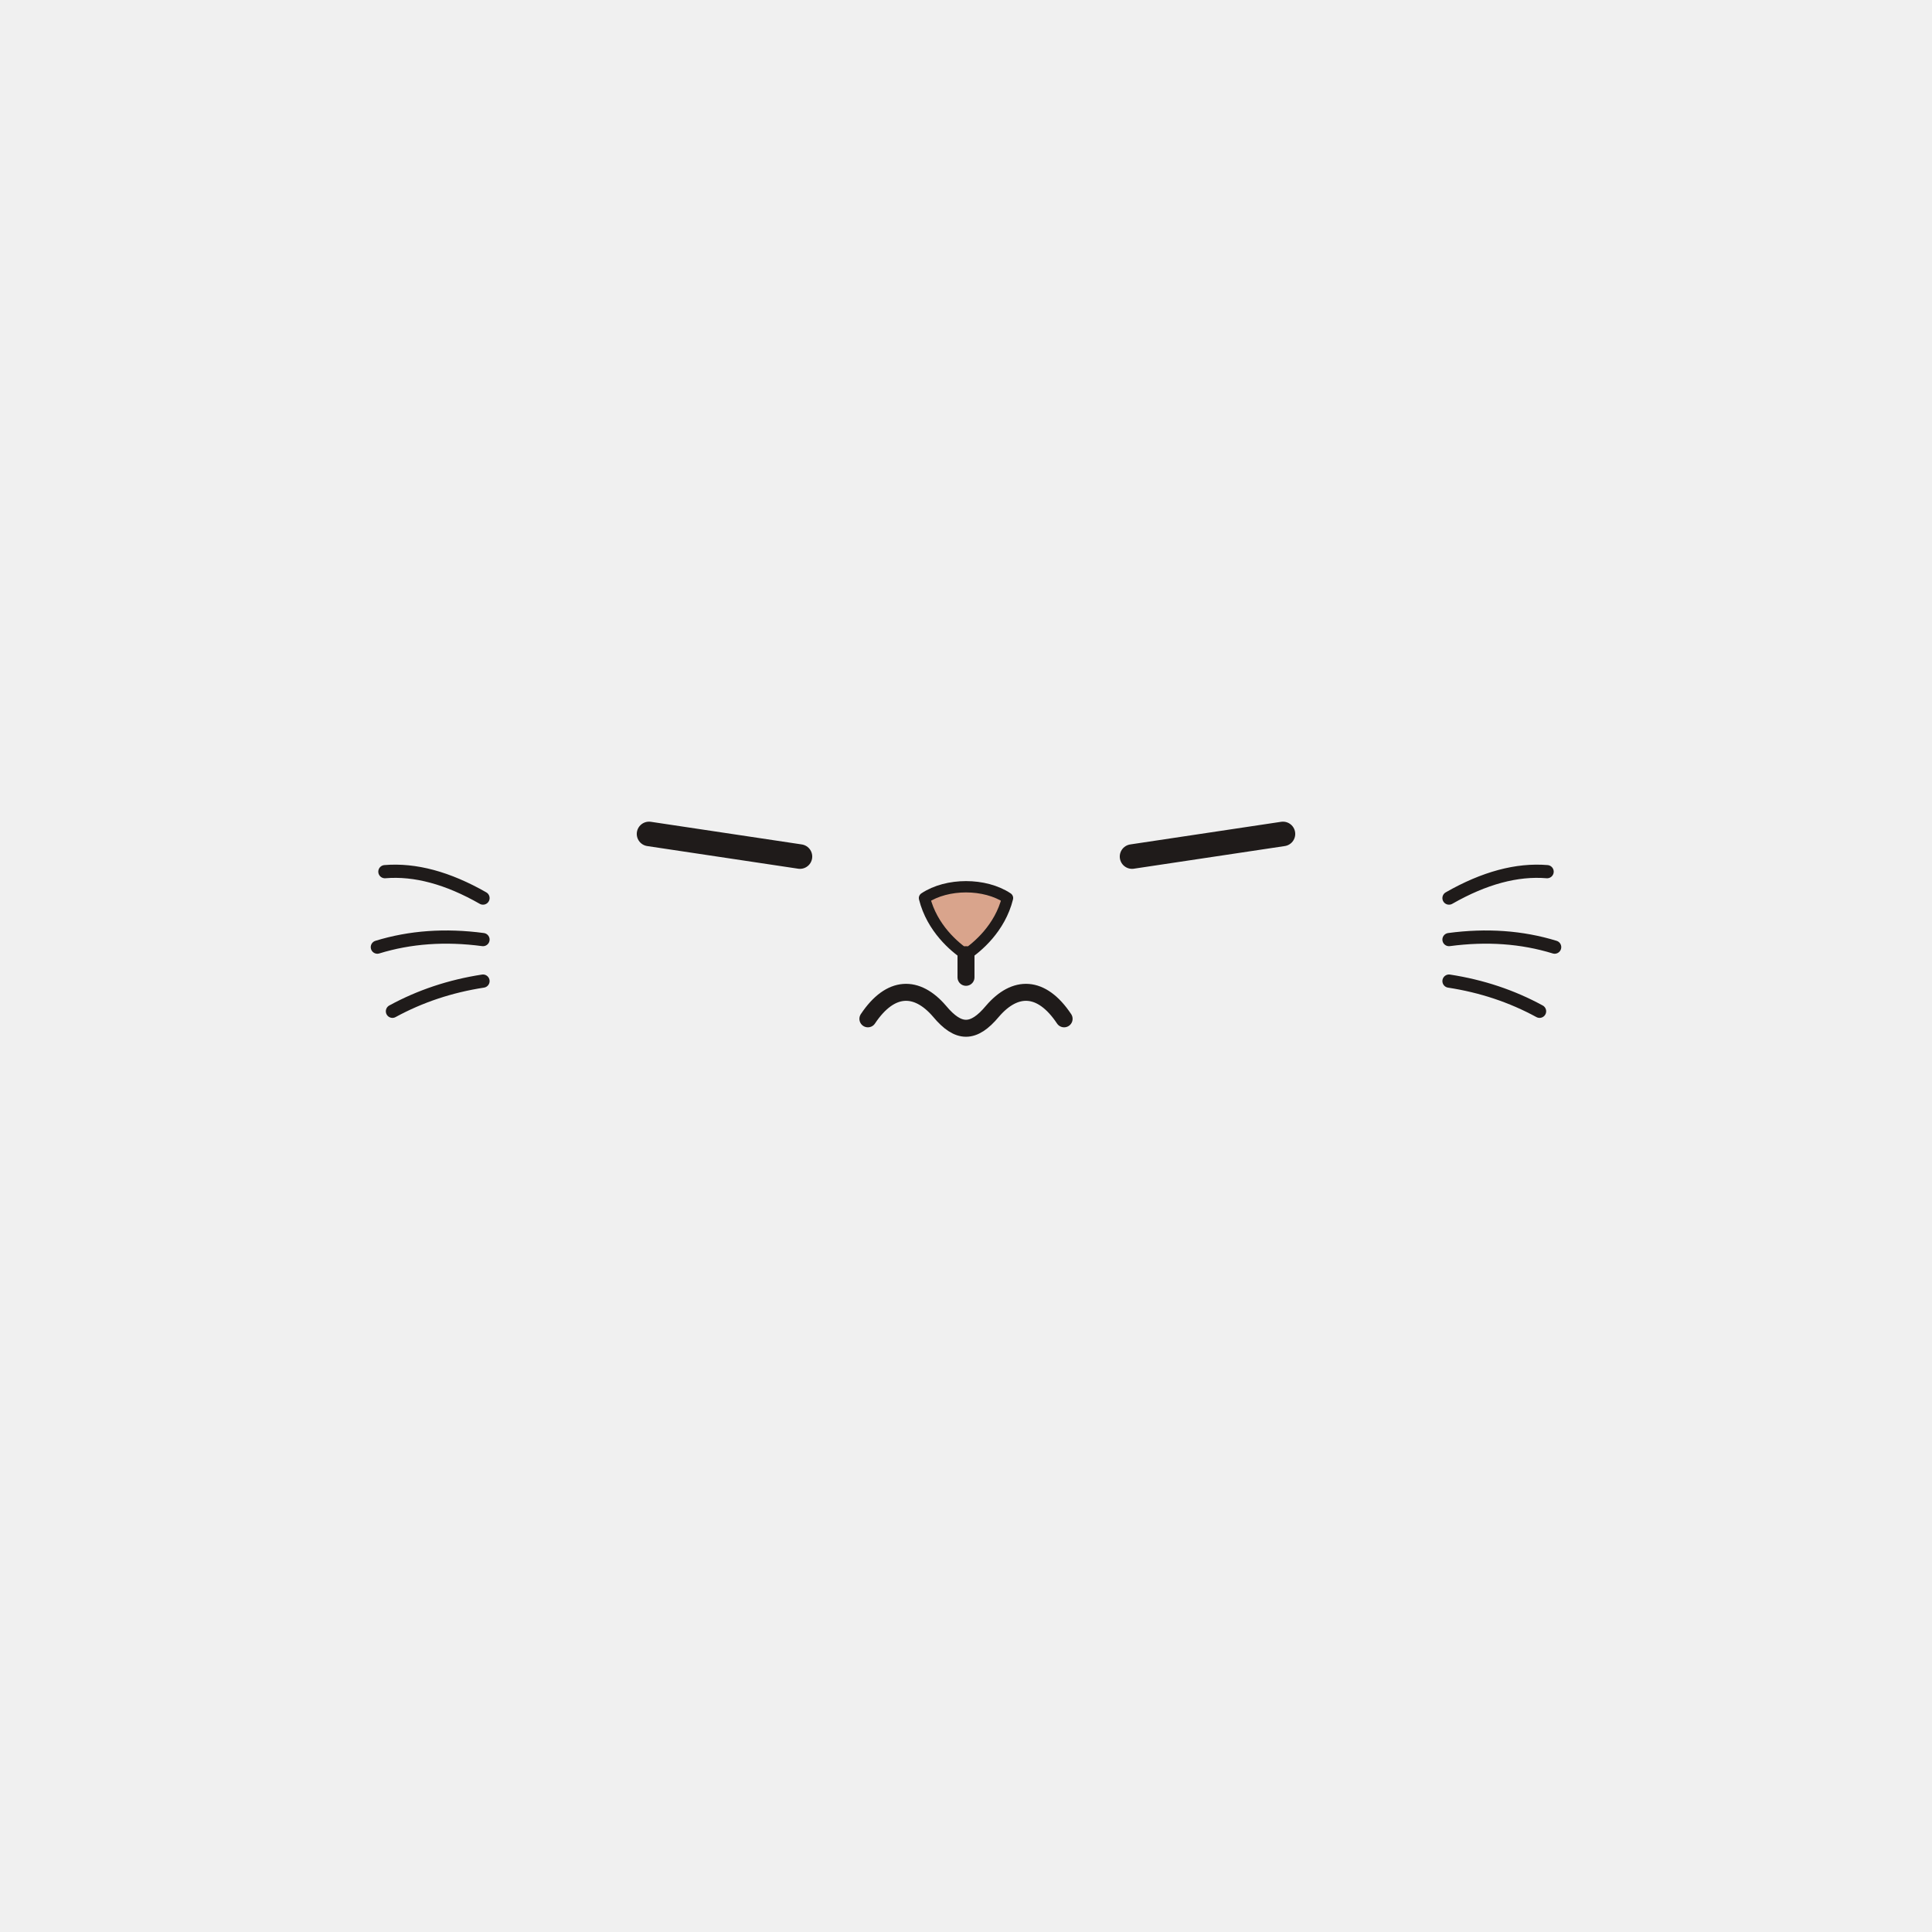
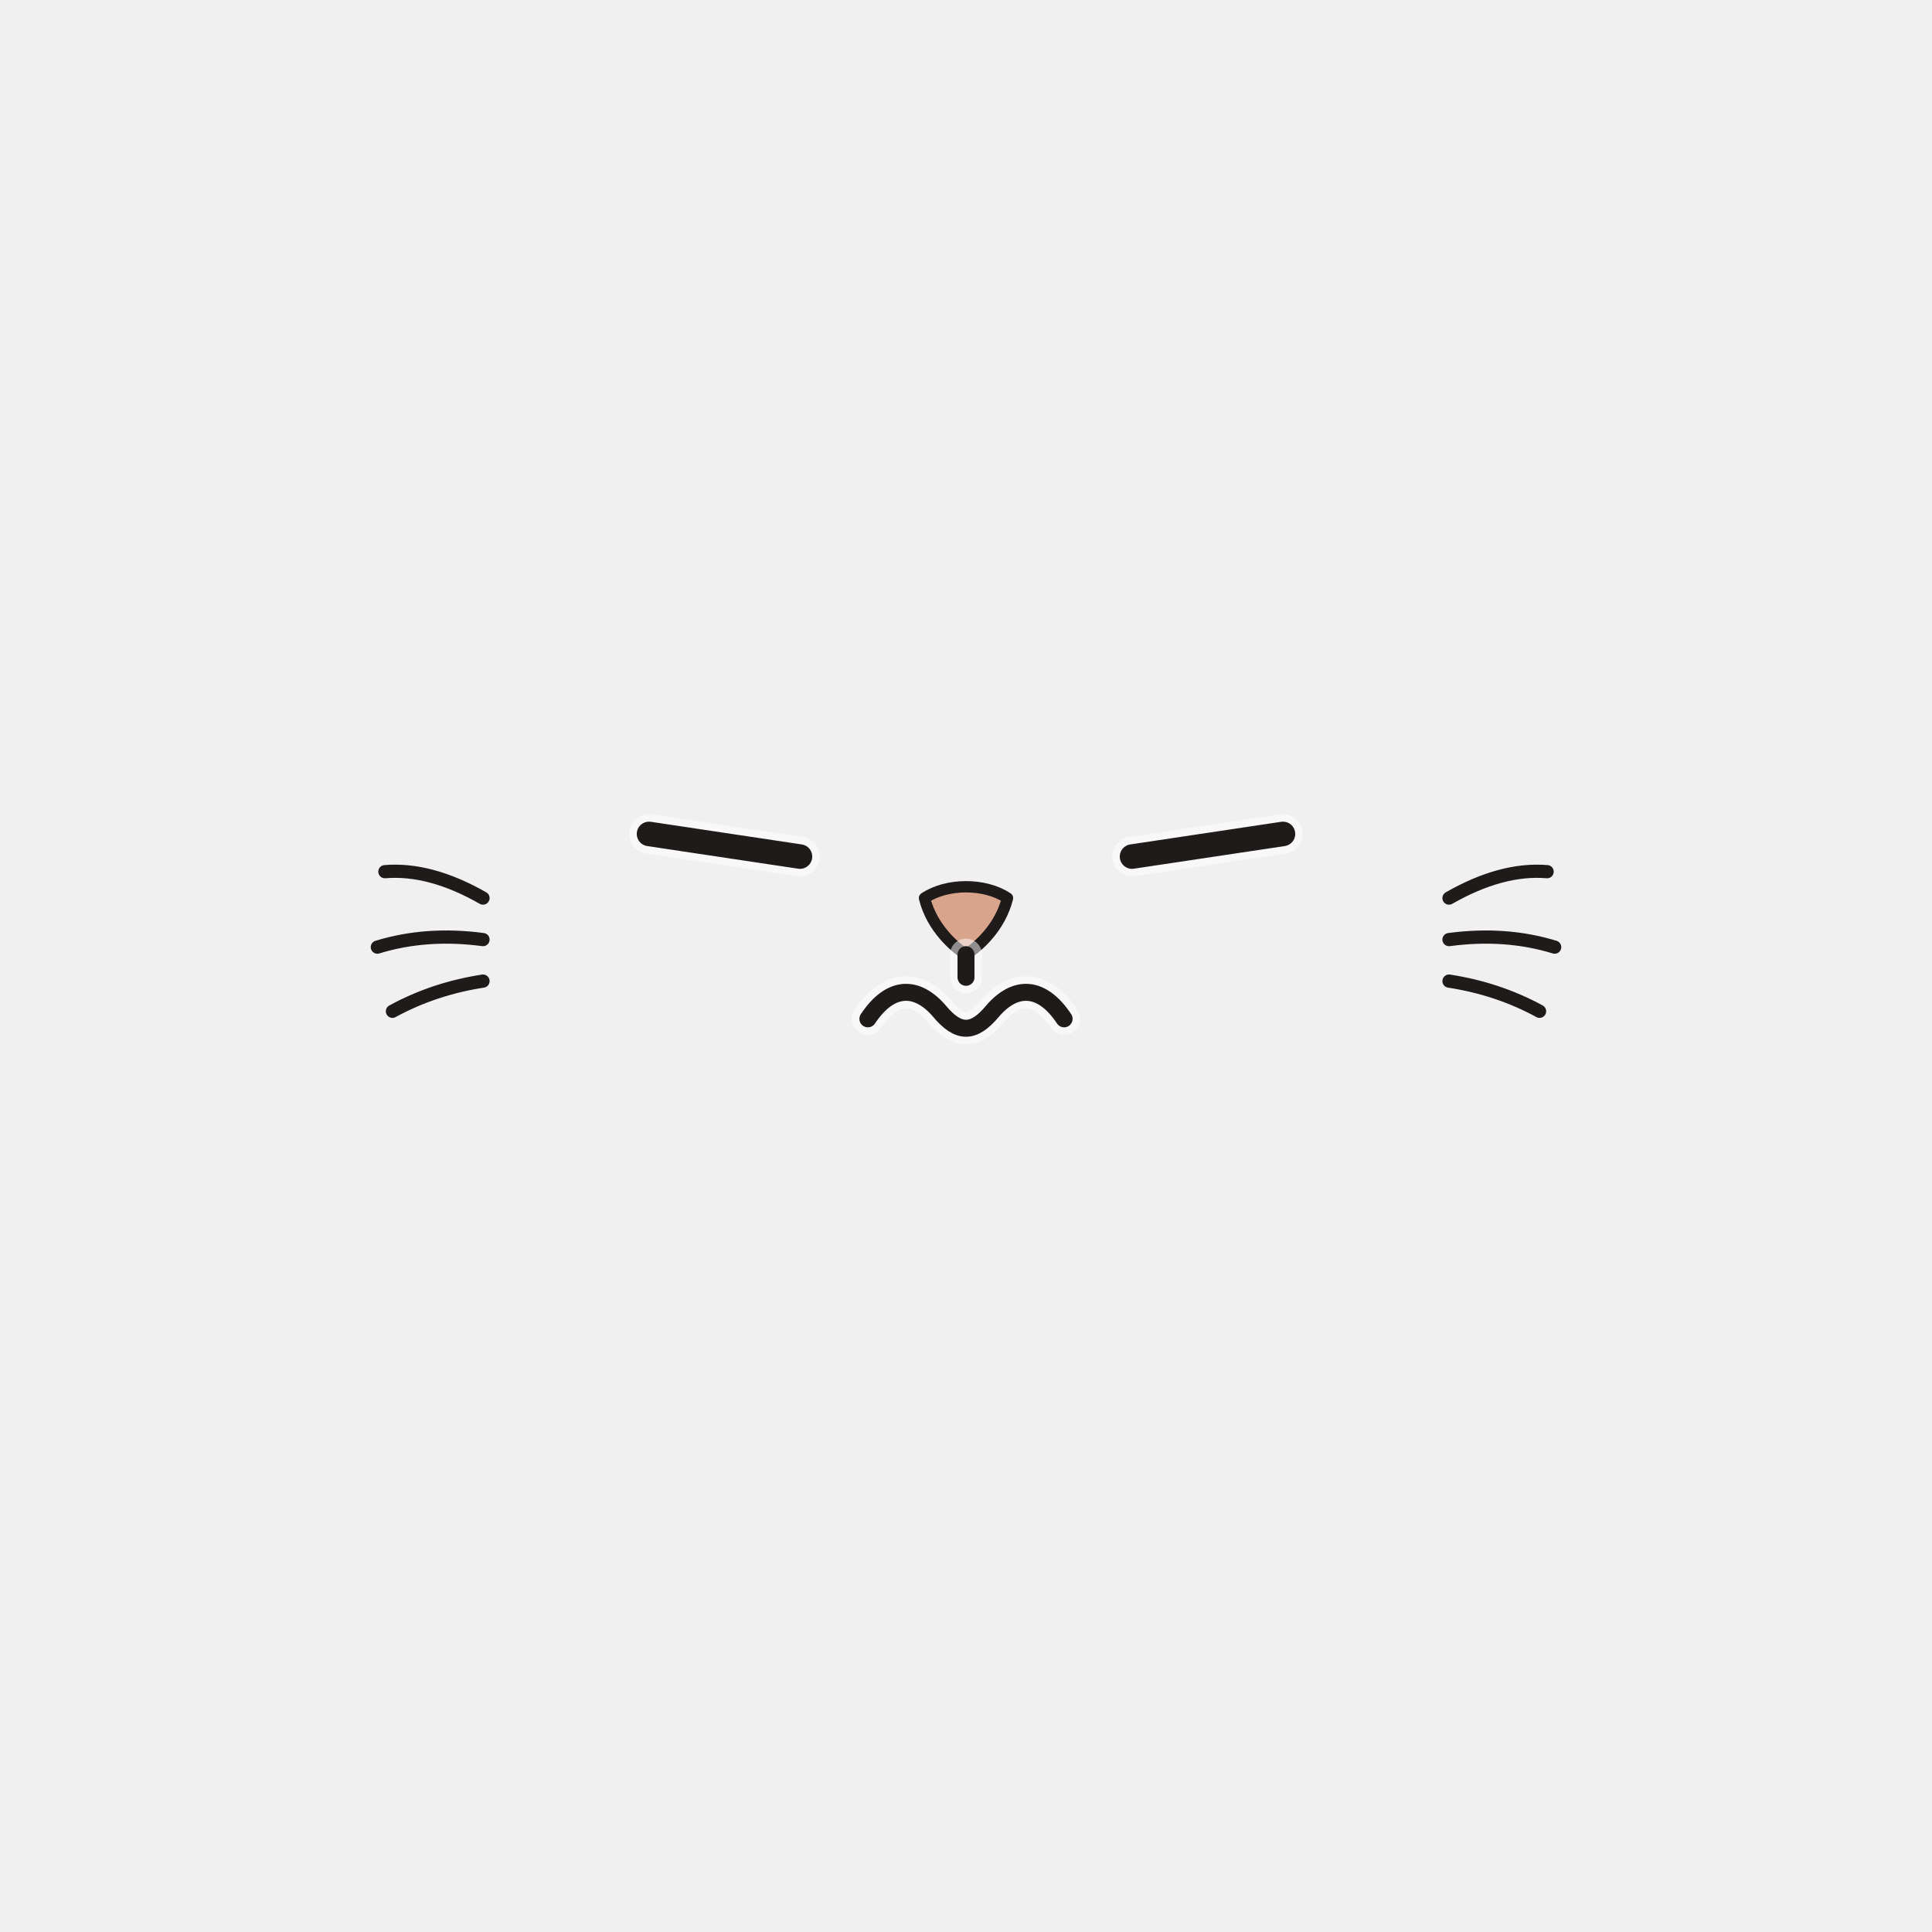
<svg xmlns="http://www.w3.org/2000/svg" viewBox="0 0 512 512" width="512" height="512">
  <g stroke-linejoin="round" stroke-linecap="round">
    <g fill="none" stroke="#1F1B1A" stroke-width="3.5">
      <path d="M128 238 Q114 230 102 231 M128 249 Q113 247 100 251 M128 260 Q115 262 104 268" />
      <path d="M384 238 Q398 230 410 231 M384 249 Q399 247 412 251 M384 260 Q397 262 408 268" />
    </g>
    <g data-eye="l" data-c="192 224">
+       <path class="halo" fill="none" stroke="#FFFFFF" stroke-opacity="0.5" stroke-width="10.5" d="M172 221 L212 227" />
      <path class="eye-dash" fill="none" stroke="#1F1B1A" stroke-width="6.5" d="M172 221 L212 227" />
    </g>
    <g data-eye="r" data-c="320 224">
+       <path class="halo" fill="none" stroke="#FFFFFF" stroke-opacity="0.5" stroke-width="10.5" d="M300 227 L340 221" />
      <path class="eye-dash" fill="none" stroke="#1F1B1A" stroke-width="6.5" d="M300 227 L340 221" />
    </g>
    <path class="nose" fill="#D9A48C" stroke="#1F1B1A" stroke-width="3" d="M245 238 C251 234 261 234 267 238 C265 246 259 251 256 253 C253 251 247 246 245 238 Z" />
+     <path class="halo" fill="none" stroke="#FFFFFF" stroke-opacity="0.5" stroke-width="8.5" d="M256 253 L256 259 M230 270 C236 261 243 261 249 268 C254 274 258 274 263 268 C269 261 276 261 282 270" />
    <path class="mouth-wavy" fill="none" stroke="#1F1B1A" stroke-width="4.5" d="M256 253 L256 259 M230 270 C236 261 243 261 249 268 C254 274 258 274 263 268 C269 261 276 261 282 270" />
  </g>
</svg>
